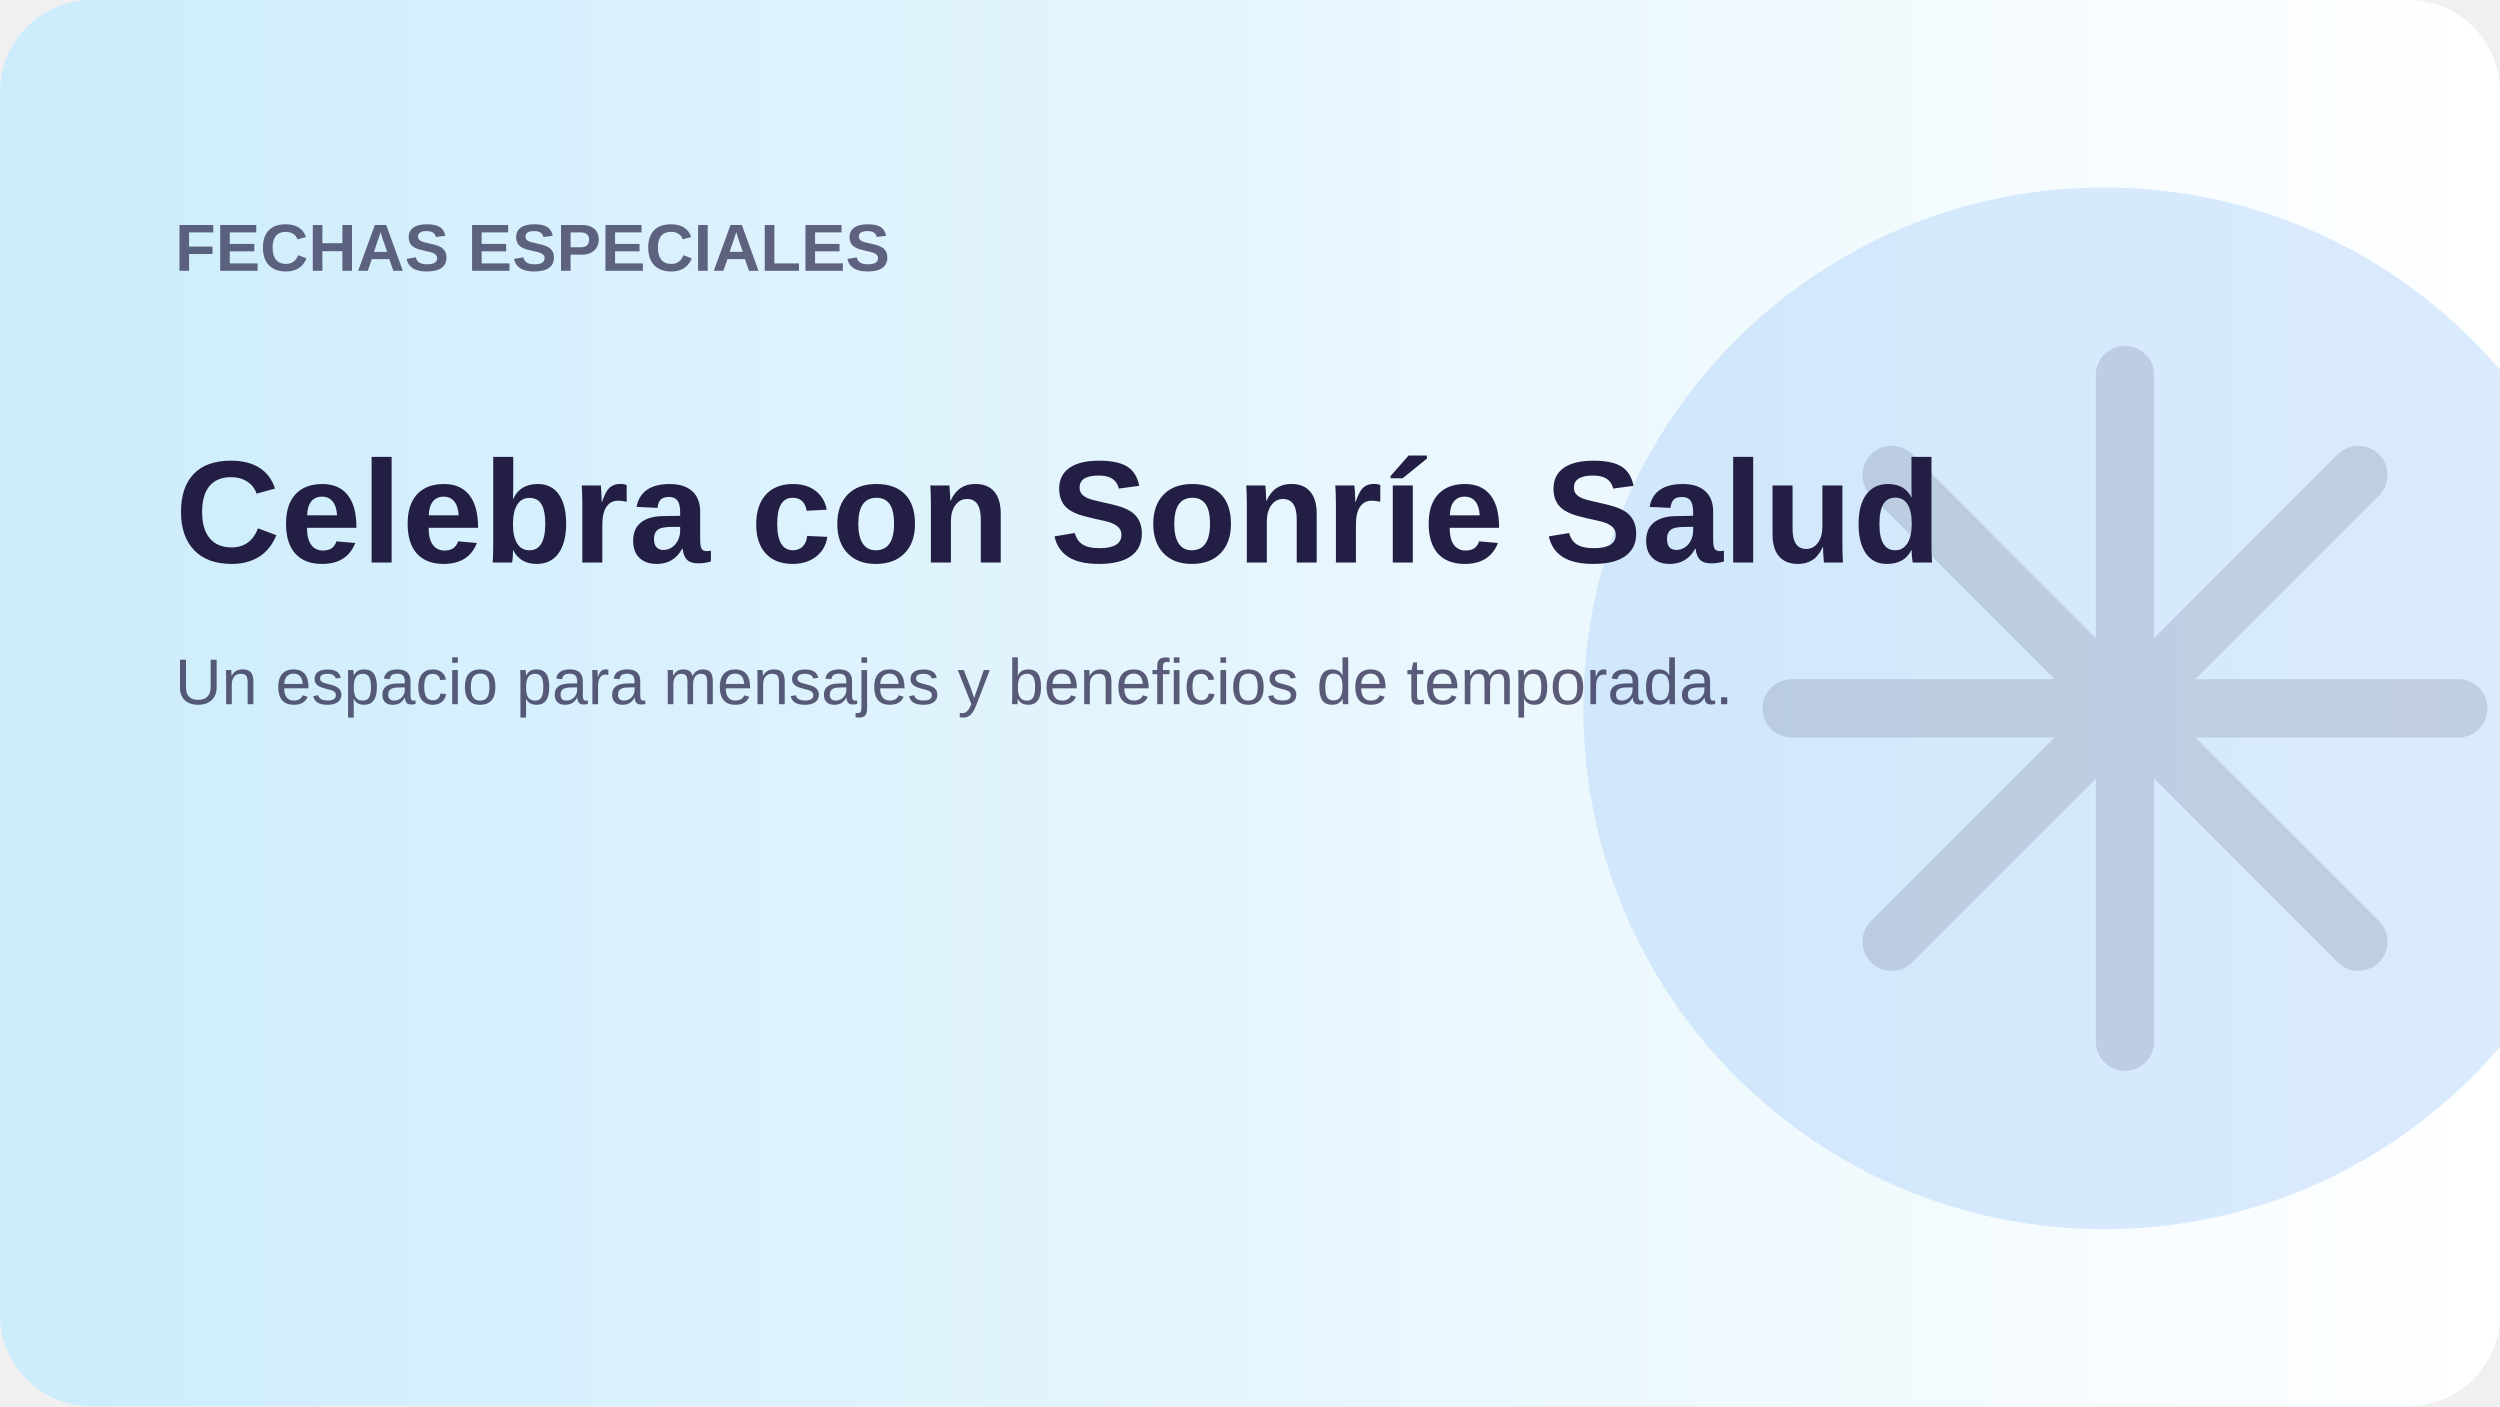
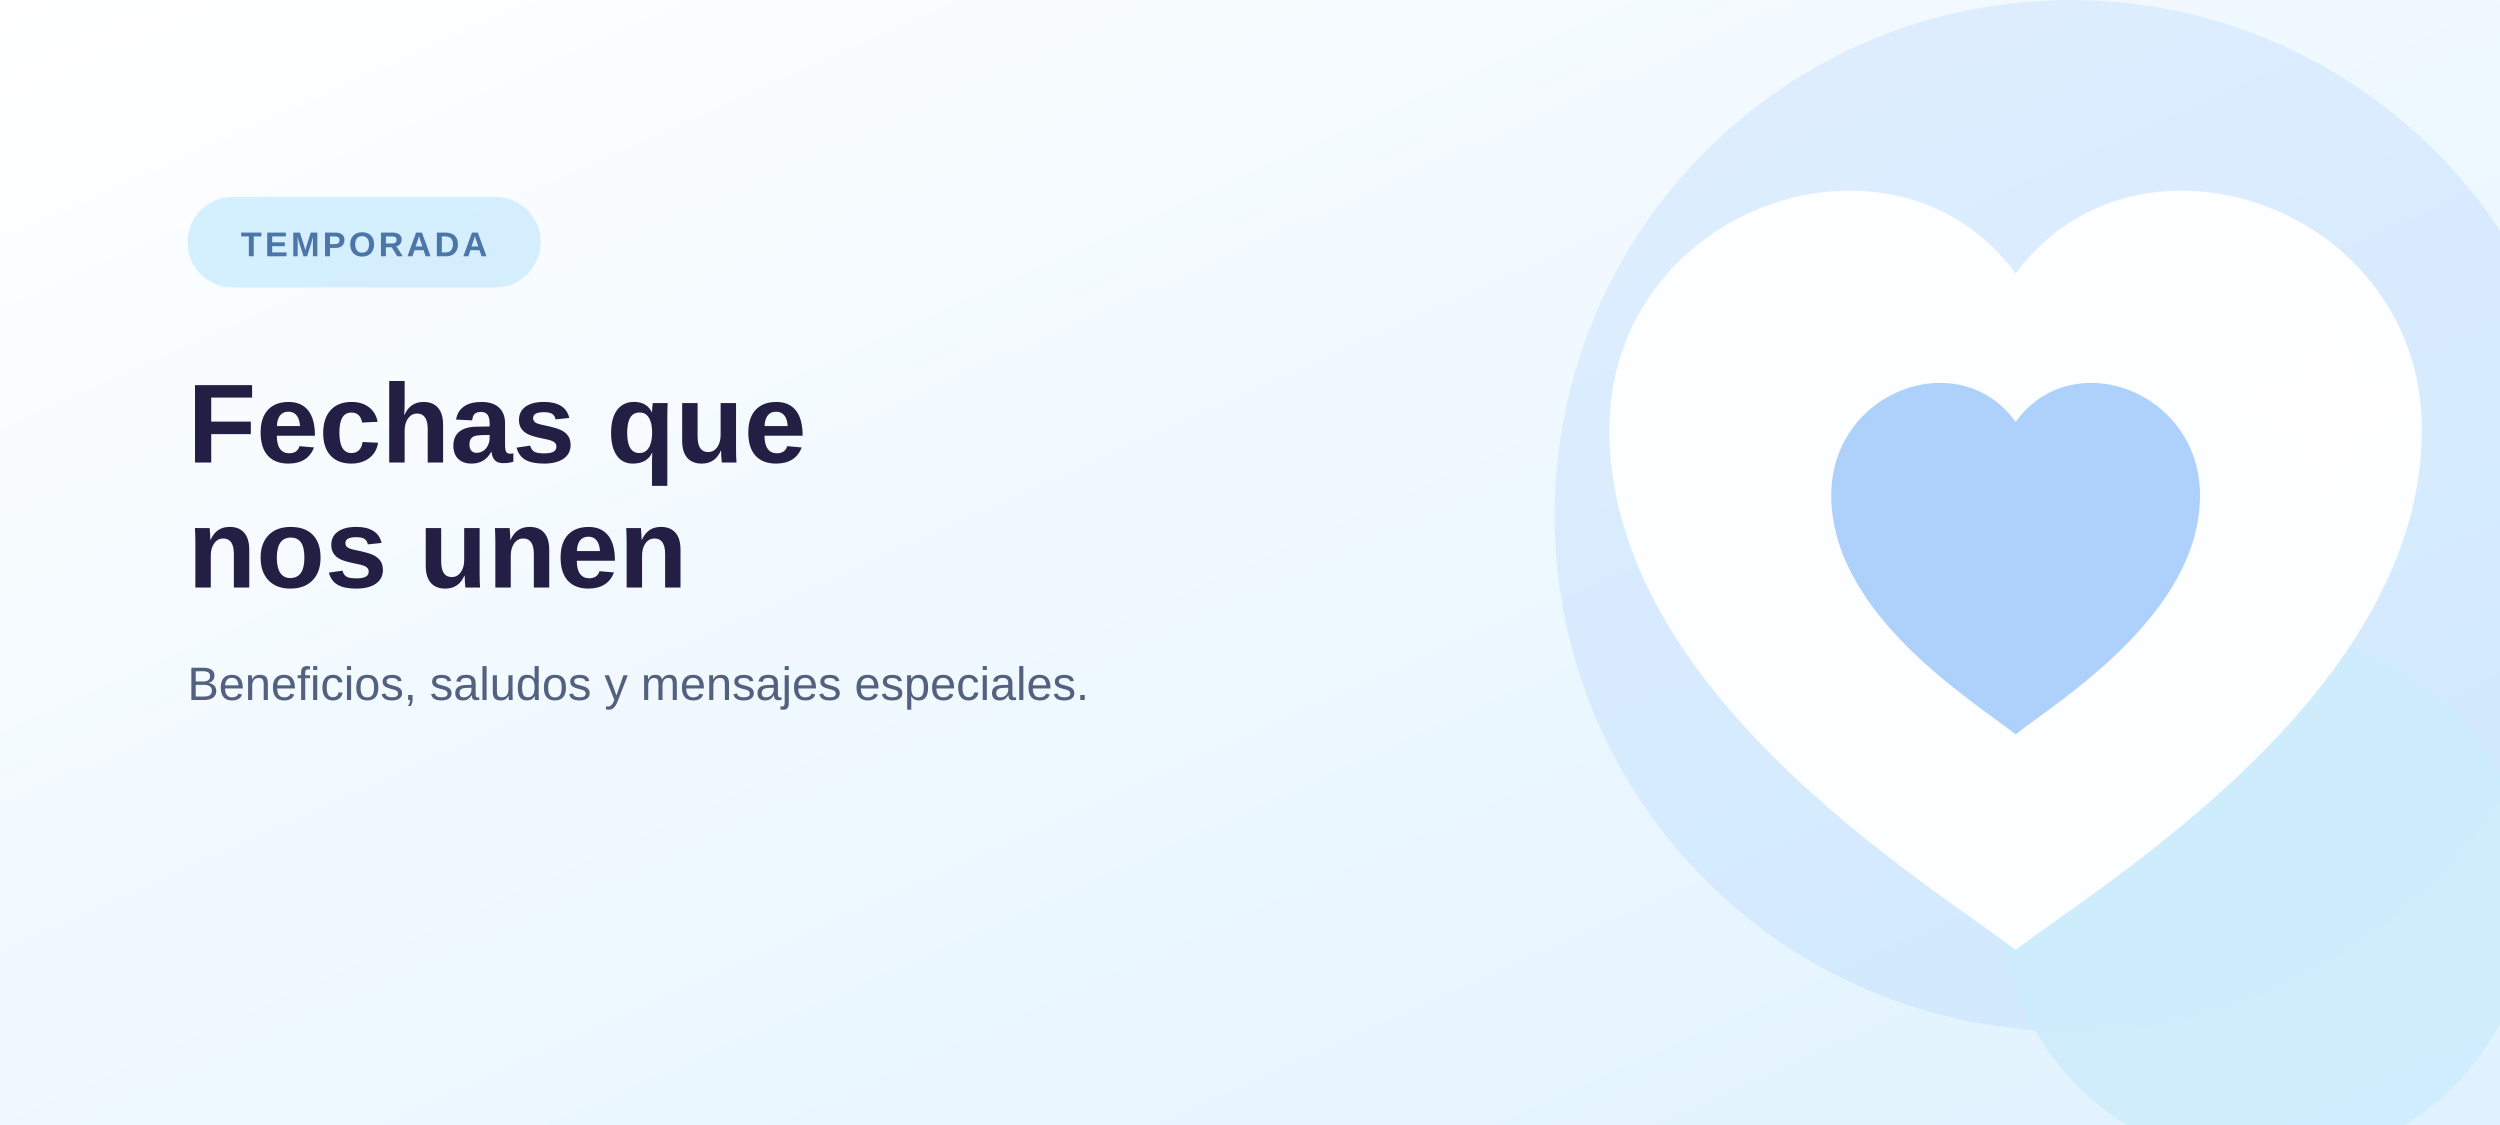
- <svg xmlns="http://www.w3.org/2000/svg" viewBox="0 0 1200 675">
+ <svg xmlns="http://www.w3.org/2000/svg" viewBox="0 0 1600 720">
  <defs>
-     <linearGradient id="g2" x1="0" x2="1">
-       <stop stop-color="#ccecfc" />
-       <stop offset="1" stop-color="#fff" />
+     <linearGradient id="bg" x1="0" y1="0" x2="1" y2="1">
+       <stop stop-color="#ffffff" />
+       <stop offset="1" stop-color="#dff2ff" />
    </linearGradient>
  </defs>
-   <rect width="1200" height="675" rx="44" fill="url(#g2)" />
-   <circle cx="1010" cy="340" r="250" fill="#a4ccfb" opacity=".4" />
-   <path d="M1020 180v320M860 340h320M908 228l224 224M1132 228 908 452" stroke="#231f44" stroke-width="28" stroke-linecap="round" opacity=".14" />
-   <text x="84" y="130" font-family="Arial,sans-serif" font-size="32" font-weight="700" fill="#231f44" opacity=".68">FECHAS ESPECIALES</text>
-   <text x="84" y="270" font-family="Arial,sans-serif" font-size="70" font-weight="800" fill="#231f44">Celebra con Sonríe Salud</text>
-   <text x="84" y="338" font-family="Arial,sans-serif" font-size="31" fill="#231f44" opacity=".72">Un espacio para mensajes y beneficios de temporada.</text>
+   <rect width="1600" height="720" fill="url(#bg)" />
+   <circle cx="1325" cy="330" r="330" fill="#a4ccfb" opacity=".28" />
+   <circle cx="1450" cy="575" r="170" fill="#ccecfc" opacity=".85" />
+   <g transform="translate(1070 125)">
+     <path d="M220 50c78-106 260-43 260 100 0 168-204 290-260 333-56-43-260-165-260-333C-40 7 142-56 220 50Z" fill="#ffffff" opacity=".94" />
+     <path d="M220 145c36-50 118-20 118 47 0 76-90 131-118 153-28-22-118-77-118-153 0-67 82-97 118-47Z" fill="#a4ccfb" opacity=".9" />
+     <path d="m420 75 18 42 42 18-42 18-18 42-18-42-42-18 42-18z" fill="#ffffff" />
+   </g>
+   <g transform="translate(120 126)">
+     <rect width="226" height="58" rx="29" fill="#ccecfc" opacity=".82" />
+     <text x="113" y="38" text-anchor="middle" font-family="Arial, sans-serif" font-size="22" font-weight="800" fill="#4c76a8" letter-spacing="2">TEMPORADA</text>
+     <text x="0" y="170" font-family="Arial, sans-serif" font-size="72" font-weight="800" fill="#231f44">Fechas que</text>
+     <text x="0" y="250" font-family="Arial, sans-serif" font-size="72" font-weight="800" fill="#231f44">nos unen</text>
+     <text x="0" y="322" font-family="Arial, sans-serif" font-size="30" fill="#52617e">Beneficios, saludos y mensajes especiales.</text>
+   </g>
</svg>
